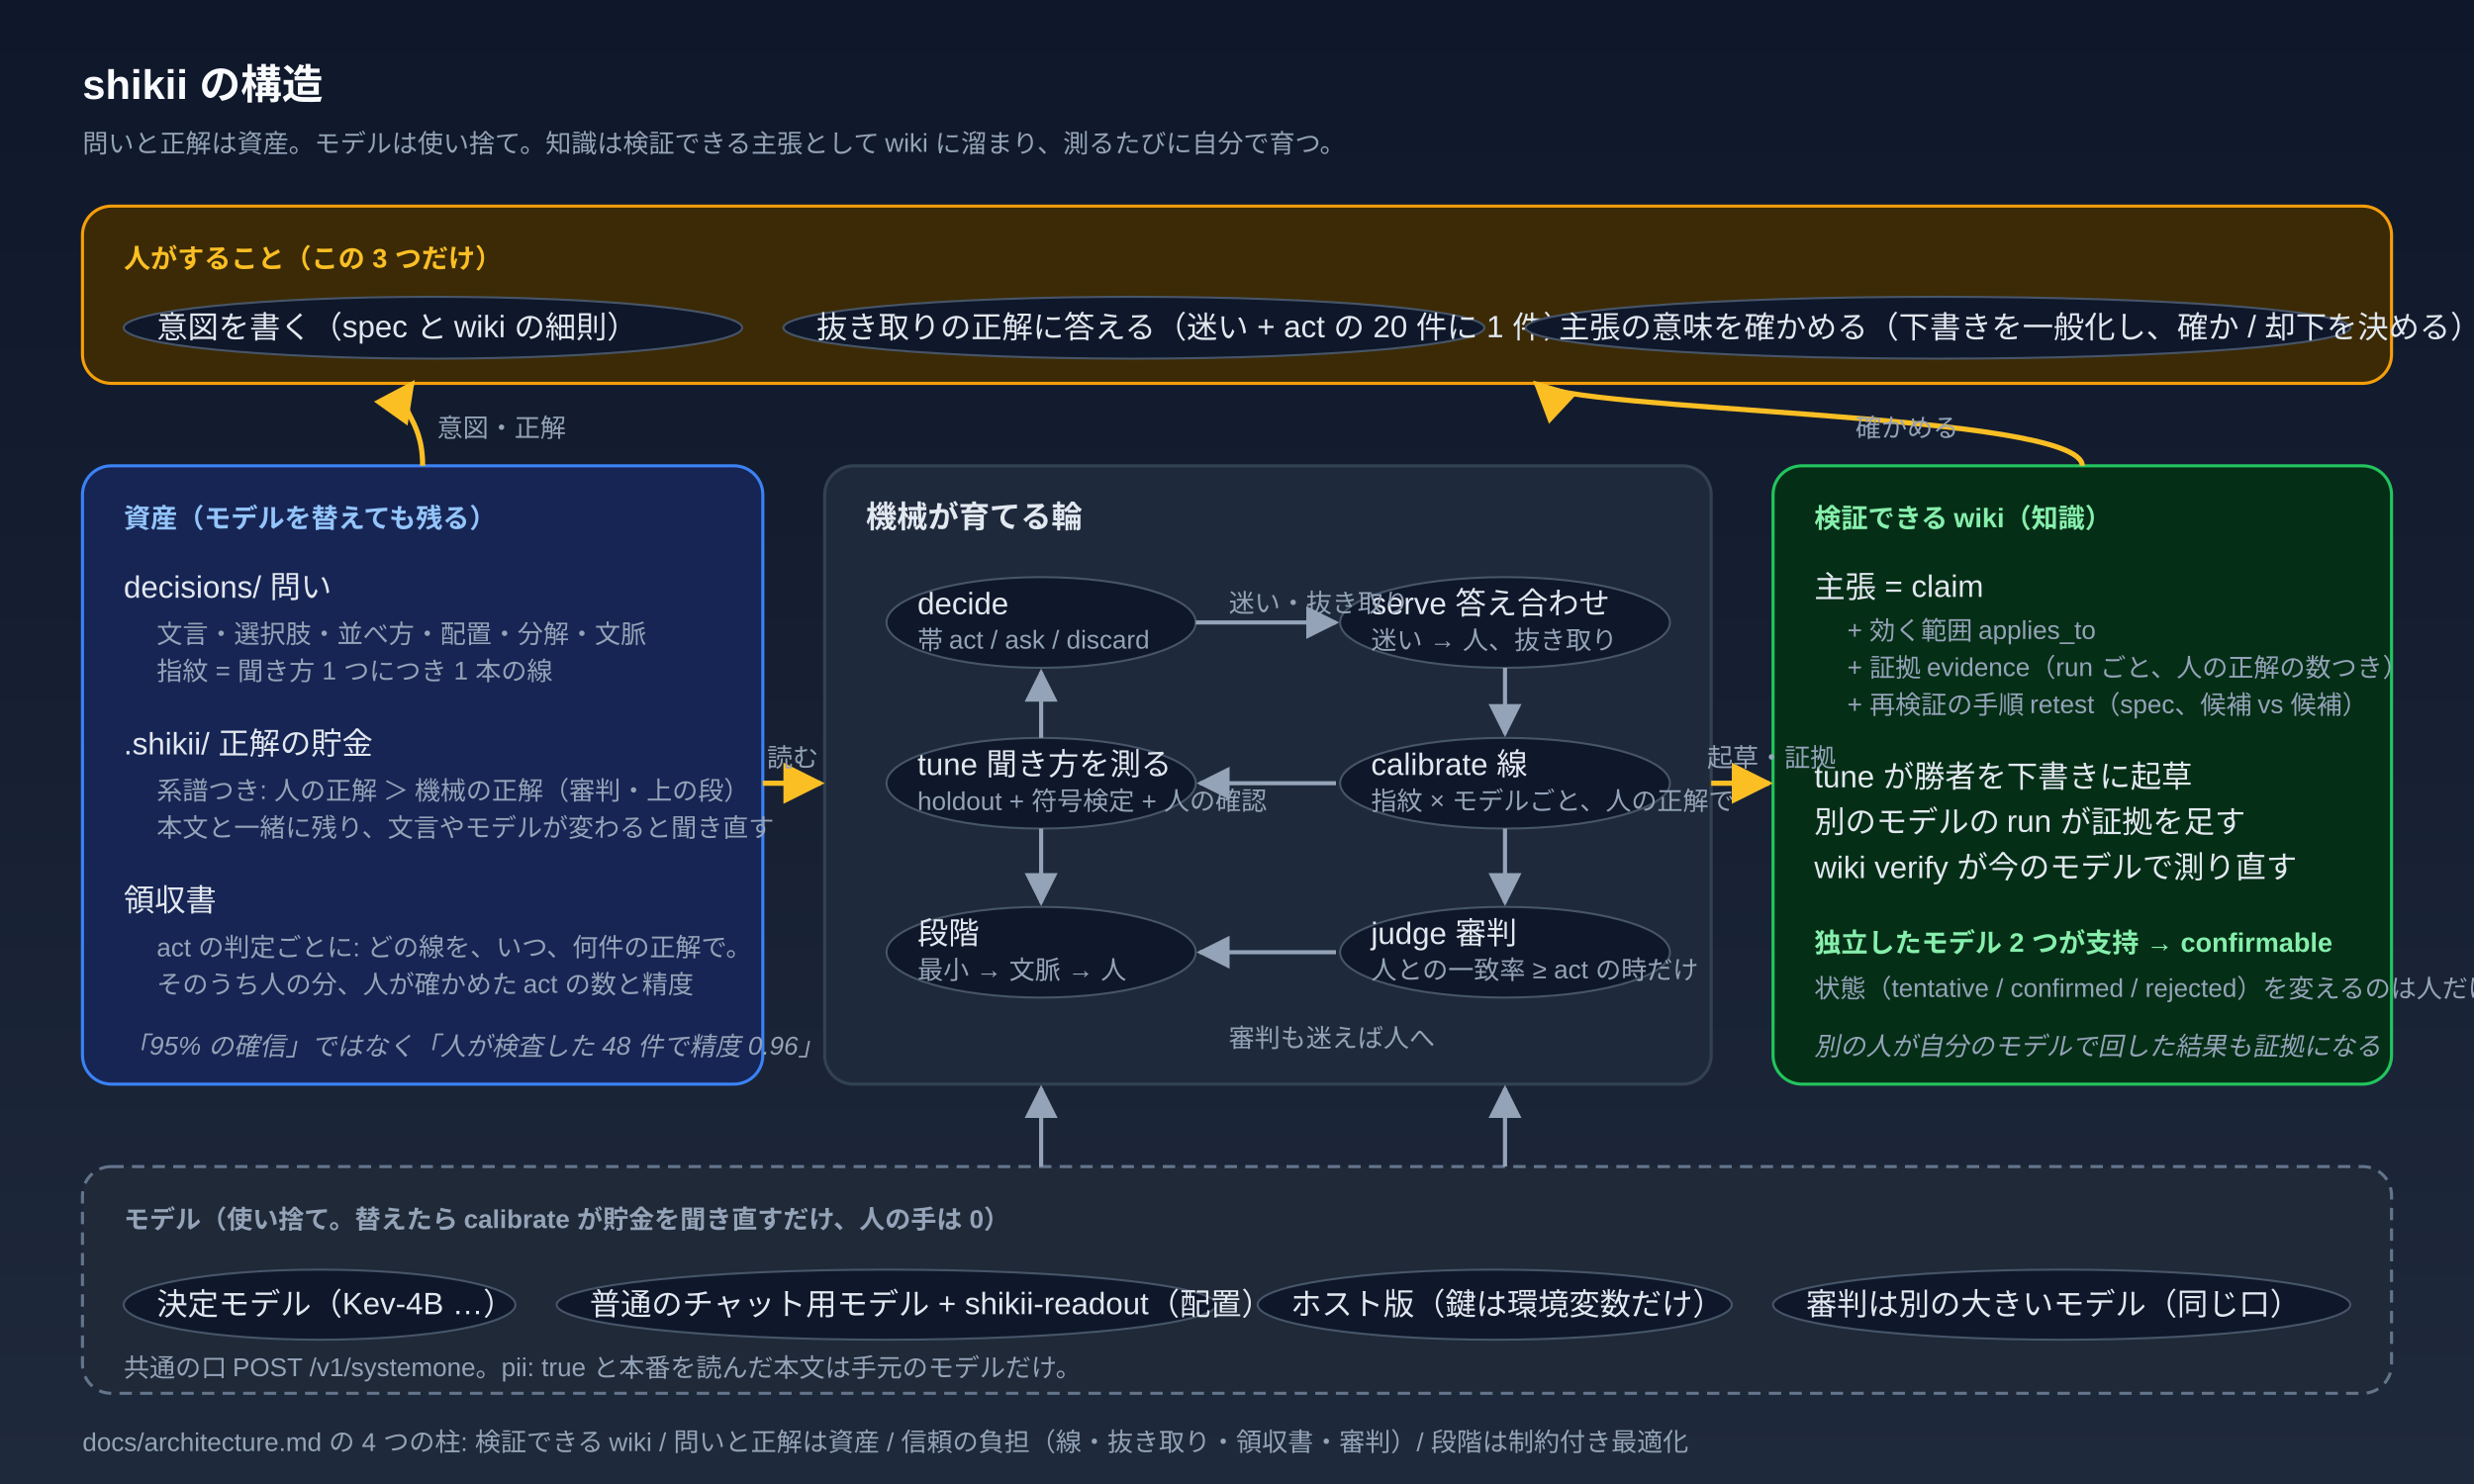
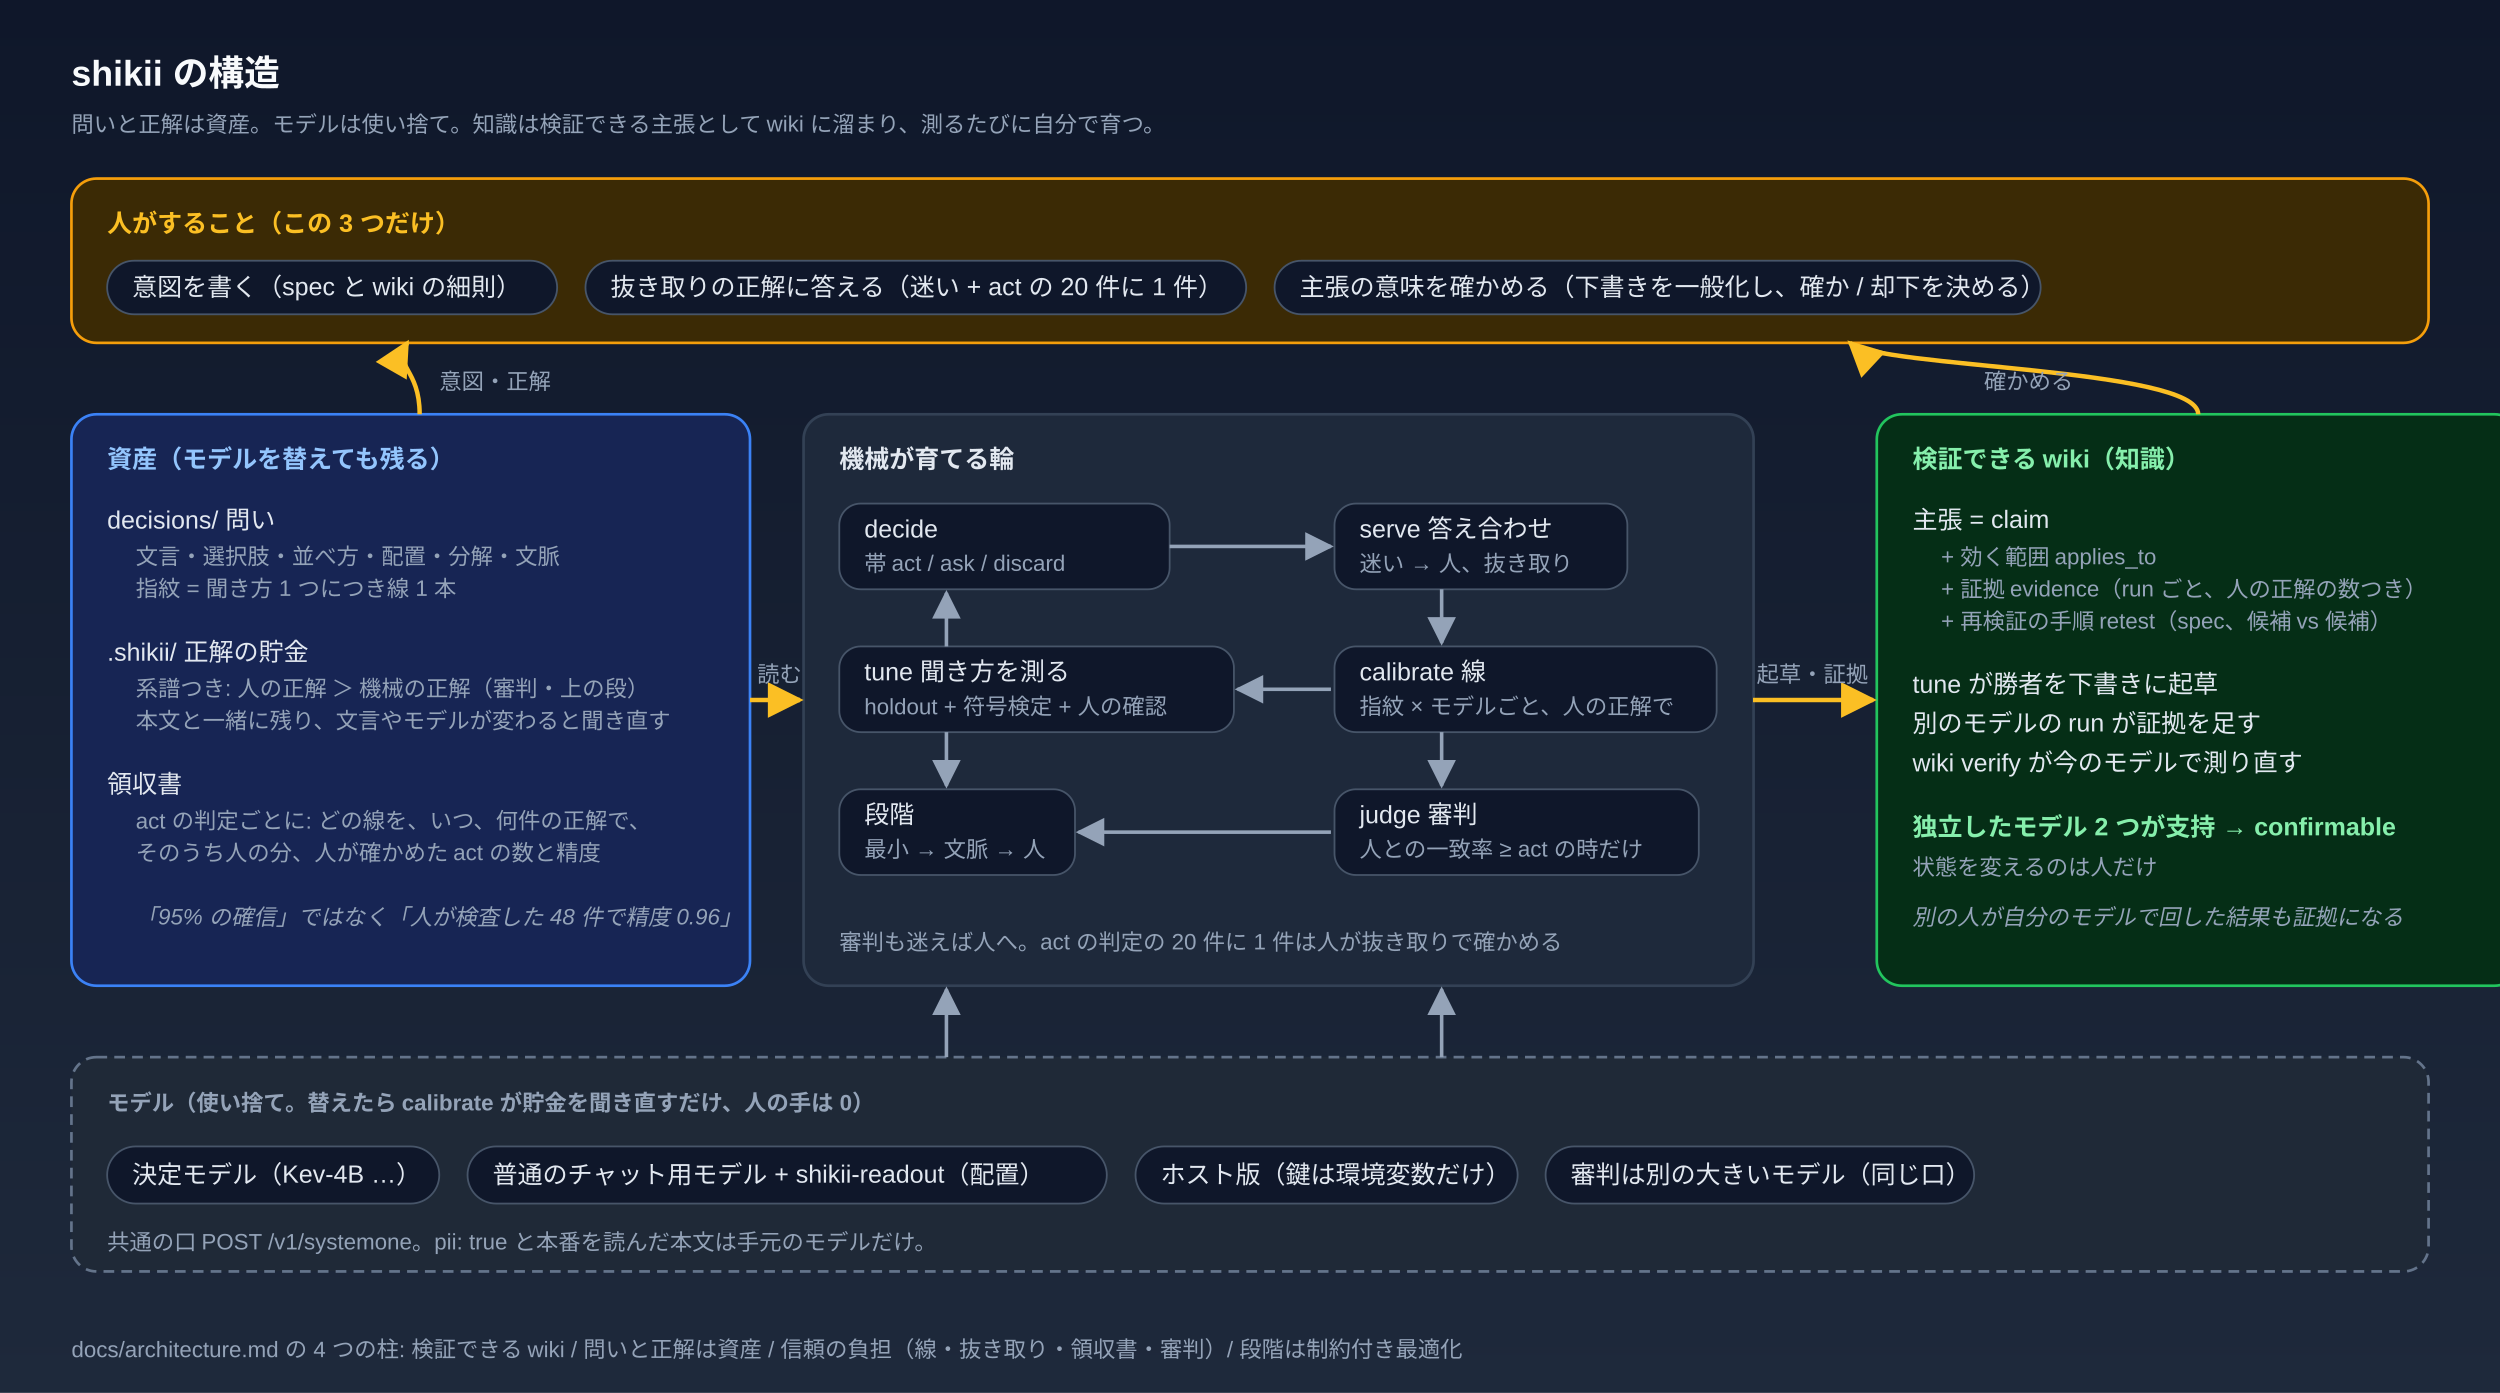
- <svg xmlns="http://www.w3.org/2000/svg" viewBox="0 0 1200 720" width="1200" height="720" font-family="-apple-system, 'Segoe UI', 'Hiragino Sans', 'Noto Sans JP', 'Helvetica Neue', Arial, sans-serif">
+ <svg xmlns="http://www.w3.org/2000/svg" viewBox="0 0 1400 780" width="1400" height="780" font-family="-apple-system, 'Segoe UI', 'Hiragino Sans', 'Noto Sans JP', 'Helvetica Neue', Arial, sans-serif">
  <defs>
    <linearGradient id="bg" x1="0" y1="0" x2="0" y2="1">
      <stop offset="0" stop-color="#0f172a" />
      <stop offset="1" stop-color="#1e293b" />
-     </linearGradient>
-     <linearGradient id="amber" x1="0" y1="0" x2="1" y2="0">
-       <stop offset="0" stop-color="#f59e0b" />
-       <stop offset="1" stop-color="#fbbf24" />
    </linearGradient>
    <marker id="arrow" viewBox="0 0 10 10" refX="9" refY="5" markerWidth="8" markerHeight="8" orient="auto-start-reverse">
      <path d="M 0 0 L 10 5 L 0 10 z" fill="#94a3b8" />
    </marker>
    <marker id="arrowAmber" viewBox="0 0 10 10" refX="9" refY="5" markerWidth="8" markerHeight="8" orient="auto-start-reverse">
      <path d="M 0 0 L 10 5 L 0 10 z" fill="#fbbf24" />
    </marker>
-     <filter id="glow" x="-20%" y="-20%" width="140%" height="140%">
-       <feGaussianBlur stdDeviation="6" result="b" />
-       <feMerge>
-         <feMergeNode in="b" />
-         <feMergeNode in="SourceGraphic" />
-       </feMerge>
-     </filter>
    <style>
-       .box { fill: #1e293b; stroke: #334155; stroke-width: 1.5; rx: 14; }
-       .box.asset { fill: #172554; stroke: #3b82f6; }
-       .box.wiki { fill: #052e16; stroke: #22c55e; }
-       .box.human { fill: #3b2a05; stroke: #f59e0b; }
-       .box.model { fill: #1f2937; stroke: #64748b; stroke-dasharray: 6 4; }
-       .t { fill: #e2e8f0; font-size: 15px; }
-       .h { fill: #f8fafc; font-size: 20px; font-weight: 700; }
-       .k { fill: #94a3b8; font-size: 12.5px; }
-       .ac { fill: #fbbf24; font-size: 13px; font-weight: 600; }
-       .gr { fill: #86efac; font-size: 13px; font-weight: 600; }
-       .bl { fill: #93c5fd; font-size: 13px; font-weight: 600; }
-       .flow { stroke: #94a3b8; stroke-width: 2; fill: none; marker-end: url(#arrow); }
-       .flowA { stroke: #fbbf24; stroke-width: 2.5; fill: none; marker-end: url(#arrowAmber); }
-       .pill { fill: #0f172a; stroke: #475569; stroke-width: 1; rx: 999; }
-     </style>
+ .box { fill: #1e293b; stroke: #334155; stroke-width: 1.5; rx: 14; }
+ .asset { fill: #172554; stroke: #3b82f6; } .wiki { fill: #052e16; stroke: #22c55e; } .human { fill: #3b2a05; stroke: #f59e0b; } .model { fill: #1f2937; stroke: #64748b; stroke-dasharray: 6 4; }
+ .t { fill: #e2e8f0; font-size: 14px; } .h { fill: #f8fafc; font-size: 20px; font-weight: 700; } .k { fill: #94a3b8; font-size: 12.5px; }
+ .ac { fill: #fbbf24; font-size: 14px; font-weight: 700; } .gr { fill: #86efac; font-size: 14px; font-weight: 700; } .bl { fill: #93c5fd; font-size: 14px; font-weight: 700; }
+ .flow { stroke: #94a3b8; stroke-width: 2; fill: none; marker-end: url(#arrow); } .flowA { stroke: #fbbf24; stroke-width: 2.5; fill: none; marker-end: url(#arrowAmber); }
+ .pill { fill: #0f172a; stroke: #475569; stroke-width: 1; }
+ </style>
  </defs>
-   <rect width="1200" height="720" fill="url(#bg)" />
+   <rect width="1400" height="780" fill="url(#bg)" />
  <text x="40" y="48" class="h" font-size="26">shikii の構造</text>
  <text x="40" y="74" class="k" font-size="14">問いと正解は資産。モデルは使い捨て。知識は検証できる主張として wiki に溜まり、測るたびに自分で育つ。</text>
-   <rect x="40" y="100" width="1120" height="86" class="box human" />
+   <rect x="40" y="100" width="1320" height="92" class="box human" />
  <text x="60" y="130" class="ac" font-size="15">人がすること（この 3 つだけ）</text>
-   <rect x="60" y="144" width="300" height="30" class="pill" />
-   <text x="76" y="164" class="t">意図を書く（spec と wiki の細則）</text>
-   <rect x="380" y="144" width="340" height="30" class="pill" />
-   <text x="396" y="164" class="t">抜き取りの正解に答える（迷い + act の 20 件に 1 件）</text>
-   <rect x="740" y="144" width="400" height="30" class="pill" />
-   <text x="756" y="164" class="t">主張の意味を確かめる（下書きを一般化し、確か / 却下を決める）</text>
-   <rect x="40" y="226" width="330" height="300" class="box asset" />
-   <text x="60" y="256" class="bl" font-size="15">資産（モデルを替えても残る）</text>
-   <text x="60" y="290" class="t">decisions/  問い</text>
-   <text x="76" y="312" class="k">文言・選択肢・並べ方・配置・分解・文脈</text>
-   <text x="76" y="330" class="k">指紋 = 聞き方 1 つにつき 1 本の線</text>
-   <text x="60" y="366" class="t">.shikii/  正解の貯金</text>
-   <text x="76" y="388" class="k">系譜つき: 人の正解 ＞ 機械の正解（審判・上の段）</text>
-   <text x="76" y="406" class="k">本文と一緒に残り、文言やモデルが変わると聞き直す</text>
-   <text x="60" y="442" class="t">領収書</text>
-   <text x="76" y="464" class="k">act の判定ごとに: どの線を、いつ、何件の正解で。</text>
+   <rect x="60" y="146" width="252" height="30" rx="15" ry="15" class="pill" />
+   <text x="74" y="165.68" class="t" font-size="13">意図を書く（spec と wiki の細則）</text>
+   <rect x="327.86" y="146" width="370" height="30" rx="15" ry="15" class="pill" />
+   <text x="341.86" y="165.68" class="t" font-size="13">抜き取りの正解に答える（迷い + act の 20 件に 1 件）</text>
+   <rect x="713.76" y="146" width="429" height="30" rx="15" ry="15" class="pill" />
+   <text x="727.76" y="165.68" class="t" font-size="13">主張の意味を確かめる（下書きを一般化し、確か / 却下を決める）</text>
+   <rect x="40" y="232" width="380" height="320" class="box asset" />
+   <text x="60" y="262" class="bl" font-size="15">資産（モデルを替えても残る）</text>
+   <text x="60" y="296" class="t">decisions/  問い</text>
+   <text x="76" y="316" class="k">文言・選択肢・並べ方・配置・分解・文脈</text>
+   <text x="76" y="334" class="k">指紋 = 聞き方 1 つにつき線 1 本</text>
+   <text x="60" y="370" class="t">.shikii/  正解の貯金</text>
+   <text x="76" y="390" class="k">系譜つき: 人の正解 ＞ 機械の正解（審判・上の段）</text>
+   <text x="76" y="408" class="k">本文と一緒に残り、文言やモデルが変わると聞き直す</text>
+   <text x="60" y="444" class="t">領収書</text>
+   <text x="76" y="464" class="k">act の判定ごとに: どの線を、いつ、何件の正解で、</text>
  <text x="76" y="482" class="k">そのうち人の分、人が確かめた act の数と精度</text>
-   <text x="60" y="512" class="k" font-style="italic">「95% の確信」ではなく「人が検査した 48 件で精度 0.96」</text>
-   <rect x="400" y="226" width="430" height="300" class="box" />
-   <text x="420" y="256" class="t" font-weight="700">機械が育てる輪</text>
-   <g>
-     <rect x="430" y="280" width="150" height="44" class="pill" fill="#0f172a" />
-     <text x="445" y="298" class="t" font-size="14">decide</text>
-     <text x="445" y="315" class="k">帯 act / ask / discard</text>
-     <rect x="650" y="280" width="160" height="44" class="pill" />
-     <text x="665" y="298" class="t" font-size="14">serve  答え合わせ</text>
-     <text x="665" y="315" class="k">迷い → 人、抜き取り</text>
-     <rect x="650" y="358" width="160" height="44" class="pill" />
-     <text x="665" y="376" class="t" font-size="14">calibrate  線</text>
-     <text x="665" y="393" class="k">指紋 × モデルごと、人の正解で</text>
-     <rect x="430" y="358" width="150" height="44" class="pill" />
-     <text x="445" y="376" class="t" font-size="14">tune  聞き方を測る</text>
-     <text x="445" y="393" class="k">holdout + 符号検定 + 人の確認</text>
-     <rect x="430" y="440" width="150" height="44" class="pill" />
-     <text x="445" y="458" class="t" font-size="14">段階</text>
-     <text x="445" y="475" class="k">最小 → 文脈 → 人</text>
-     <rect x="650" y="440" width="160" height="44" class="pill" />
-     <text x="665" y="458" class="t" font-size="14">judge  審判</text>
-     <text x="665" y="475" class="k">人との一致率 ≥ act の時だけ</text>
-   </g>
-   <path d="M 580 302 L 648 302" class="flow" />
-   <path d="M 730 324 L 730 356" class="flow" />
-   <path d="M 648 380 L 582 380" class="flow" />
-   <path d="M 505 358 L 505 326" class="flow" />
-   <path d="M 505 402 L 505 438" class="flow" />
-   <path d="M 730 402 L 730 438" class="flow" />
-   <path d="M 648 462 L 582 462" class="flow" />
-   <text x="596" y="297" class="k">迷い・抜き取り</text>
-   <text x="596" y="508" class="k">審判も迷えば人へ</text>
-   <rect x="860" y="226" width="300" height="300" class="box wiki" />
-   <text x="880" y="256" class="gr" font-size="15">検証できる wiki（知識）</text>
-   <text x="880" y="290" class="t">主張 = claim</text>
-   <text x="896" y="310" class="k">+ 効く範囲 applies_to</text>
-   <text x="896" y="328" class="k">+ 証拠 evidence（run ごと、人の正解の数つき）</text>
-   <text x="896" y="346" class="k">+ 再検証の手順 retest（spec、候補 vs 候補）</text>
-   <text x="880" y="382" class="t">tune が勝者を下書きに起草</text>
-   <text x="880" y="404" class="t">別のモデルの run が証拠を足す</text>
-   <text x="880" y="426" class="t">wiki verify が今のモデルで測り直す</text>
-   <text x="880" y="462" class="gr">独立したモデル 2 つが支持 → confirmable</text>
-   <text x="880" y="484" class="k">状態（tentative / confirmed / rejected）を変えるのは人だけ</text>
-   <text x="880" y="512" class="k" font-style="italic">別の人が自分のモデルで回した結果も証拠になる</text>
-   <path d="M 370 380 L 398 380" class="flowA" />
-   <text x="372" y="372" class="k" font-size="11">読む</text>
-   <path d="M 830 380 L 858 380" class="flowA" />
-   <text x="828" y="372" class="k" font-size="11">起草・証拠</text>
-   <path d="M 1010 226 C 1010 200, 760 200, 745 186" class="flowA" />
-   <text x="900" y="212" class="k" font-size="11">確かめる</text>
-   <path d="M 205 226 C 205 200, 190 200, 200 186" class="flowA" />
-   <text x="212" y="212" class="k" font-size="11">意図・正解</text>
-   <rect x="40" y="566" width="1120" height="110" class="box model" />
-   <text x="60" y="596" class="k" font-size="15" fill="#cbd5e1" font-weight="700">モデル（使い捨て。替えたら calibrate が貯金を聞き直すだけ、人の手は 0）</text>
-   <rect x="60" y="616" width="190" height="34" class="pill" />
-   <text x="76" y="638" class="t" font-size="14">決定モデル（Kev-4B …）</text>
-   <rect x="270" y="616" width="320" height="34" class="pill" />
-   <text x="286" y="638" class="t" font-size="14">普通のチャット用モデル + shikii-readout（配置）</text>
-   <rect x="610" y="616" width="230" height="34" class="pill" />
-   <text x="626" y="638" class="t" font-size="14">ホスト版（鍵は環境変数だけ）</text>
-   <rect x="860" y="616" width="280" height="34" class="pill" />
-   <text x="876" y="638" class="t" font-size="14">審判は別の大きいモデル（同じ口）</text>
-   <text x="60" y="668" class="k">共通の口 POST /v1/systemone。pii: true と本番を読んだ本文は手元のモデルだけ。</text>
-   <path d="M 505 566 L 505 528" class="flow" />
-   <path d="M 730 566 L 730 528" class="flow" />
-   <text x="40" y="704" class="k" font-size="12">docs/architecture.md の 4 つの柱: 検証できる wiki / 問いと正解は資産 / 信頼の負担（線・抜き取り・領収書・審判）/ 段階は制約付き最適化</text>
+   <text x="76" y="518" class="k" font-size="12" font-style="italic">「95% の確信」ではなく「人が検査した 48 件で精度 0.96」</text>
+   <rect x="450" y="232" width="532" height="320" class="box" />
+   <text x="470" y="262" class="t" font-size="15" font-weight="700">機械が育てる輪</text>
+   <rect x="470" y="282" width="185" height="48" rx="12" ry="12" class="pill" />
+   <text x="484" y="301" class="t" font-size="14">decide</text>
+   <text x="484" y="320" class="k" font-size="12">帯 act / ask / discard</text>
+   <rect x="747.32" y="282" width="164" height="48" rx="12" ry="12" class="pill" />
+   <text x="761.32" y="301" class="t" font-size="14">serve  答え合わせ</text>
+   <text x="761.32" y="320" class="k" font-size="12">迷い → 人、抜き取り</text>
+   <rect x="747.32" y="362" width="214" height="48" rx="12" ry="12" class="pill" />
+   <text x="761.32" y="381" class="t" font-size="14">calibrate  線</text>
+   <text x="761.32" y="400" class="k" font-size="12">指紋 × モデルごと、人の正解で</text>
+   <rect x="470" y="362" width="221" height="48" rx="12" ry="12" class="pill" />
+   <text x="484" y="381" class="t" font-size="14">tune  聞き方を測る</text>
+   <text x="484" y="400" class="k" font-size="12">holdout + 符号検定 + 人の確認</text>
+   <rect x="470" y="442" width="132" height="48" rx="12" ry="12" class="pill" />
+   <text x="484" y="461" class="t" font-size="14">段階</text>
+   <text x="484" y="480" class="k" font-size="12">最小 → 文脈 → 人</text>
+   <rect x="747.32" y="442" width="204" height="48" rx="12" ry="12" class="pill" />
+   <text x="761.32" y="461" class="t" font-size="14">judge  審判</text>
+   <text x="761.32" y="480" class="k" font-size="12">人との一致率 ≥ act の時だけ</text>
+   <path d="M 655 306 L 745.32 306" class="flow" />
+   <path d="M 807.32 330 L 807.32 360" class="flow" />
+   <path d="M 745.32 386 L 693 386" class="flow" />
+   <path d="M 602 466 L 602 466" class="flow" style="display:none" />
+   <path d="M 530 362 L 530 332" class="flow" />
+   <path d="M 530 410 L 530 440" class="flow" />
+   <path d="M 807.32 410 L 807.32 440" class="flow" />
+   <path d="M 745.32 466 L 604 466" class="flow" />
+   <text x="470" y="532" class="k" font-size="11.5">審判も迷えば人へ。act の判定の 20 件に 1 件は人が抜き取りで確かめる</text>
+   <rect x="1051" y="232" width="360" height="320" class="box wiki" />
+   <text x="1071" y="262" class="gr" font-size="15">検証できる wiki（知識）</text>
+   <text x="1071" y="296" class="t">主張 = claim</text>
+   <text x="1087" y="316" class="k">+ 効く範囲 applies_to</text>
+   <text x="1087" y="334" class="k">+ 証拠 evidence（run ごと、人の正解の数つき）</text>
+   <text x="1087" y="352" class="k">+ 再検証の手順 retest（spec、候補 vs 候補）</text>
+   <text x="1071" y="388" class="t">tune が勝者を下書きに起草</text>
+   <text x="1071" y="410" class="t">別のモデルの run が証拠を足す</text>
+   <text x="1071" y="432" class="t">wiki verify が今のモデルで測り直す</text>
+   <text x="1071" y="468" class="gr">独立したモデル 2 つが支持 → confirmable</text>
+   <text x="1071" y="490" class="k">状態を変えるのは人だけ</text>
+   <text x="1071" y="518" class="k" font-style="italic">別の人が自分のモデルで回した結果も証拠になる</text>
+   <path d="M 420 392 L 448 392" class="flowA" />
+   <text x="424" y="382" class="k" font-size="10.5">読む</text>
+   <path d="M 981.68 392 L 1049 392" class="flowA" />
+   <text x="983.68" y="382" class="k" font-size="10.5">起草・証拠</text>
+   <path d="M 1231 232 C 1231 206, 1051 206, 1036 192" class="flowA" />
+   <text x="1111" y="218" class="k" font-size="11">確かめる</text>
+   <path d="M 235 232 C 235 206, 220 206, 228 192" class="flowA" />
+   <text x="246" y="218" class="k" font-size="11">意図・正解</text>
+   <rect x="40" y="592" width="1320" height="120" class="box model" />
+   <text x="60" y="622" class="k" font-size="15" fill="#cbd5e1" font-weight="700">モデル（使い捨て。替えたら calibrate が貯金を聞き直すだけ、人の手は 0）</text>
+   <rect x="60" y="642" width="186" height="32" rx="16" ry="16" class="pill" />
+   <text x="74" y="662.68" class="t" font-size="13">決定モデル（Kev-4B …）</text>
+   <rect x="261.82" y="642" width="358" height="32" rx="16" ry="16" class="pill" />
+   <text x="275.82" y="662.68" class="t" font-size="13">普通のチャット用モデル + shikii-readout（配置）</text>
+   <rect x="635.89" y="642" width="214" height="32" rx="16" ry="16" class="pill" />
+   <text x="649.89" y="662.68" class="t" font-size="13">ホスト版（鍵は環境変数だけ）</text>
+   <rect x="865.53" y="642" width="240" height="32" rx="16" ry="16" class="pill" />
+   <text x="879.53" y="662.68" class="t" font-size="13">審判は別の大きいモデル（同じ口）</text>
+   <text x="60" y="700" class="k">共通の口 POST /v1/systemone。pii: true と本番を読んだ本文は手元のモデルだけ。</text>
+   <path d="M 530 592 L 530 554" class="flow" />
+   <path d="M 807.32 592 L 807.32 554" class="flow" />
+   <text x="40" y="760" class="k" font-size="12">docs/architecture.md の 4 つの柱: 検証できる wiki / 問いと正解は資産 / 信頼の負担（線・抜き取り・領収書・審判）/ 段階は制約付き最適化</text>
</svg>
